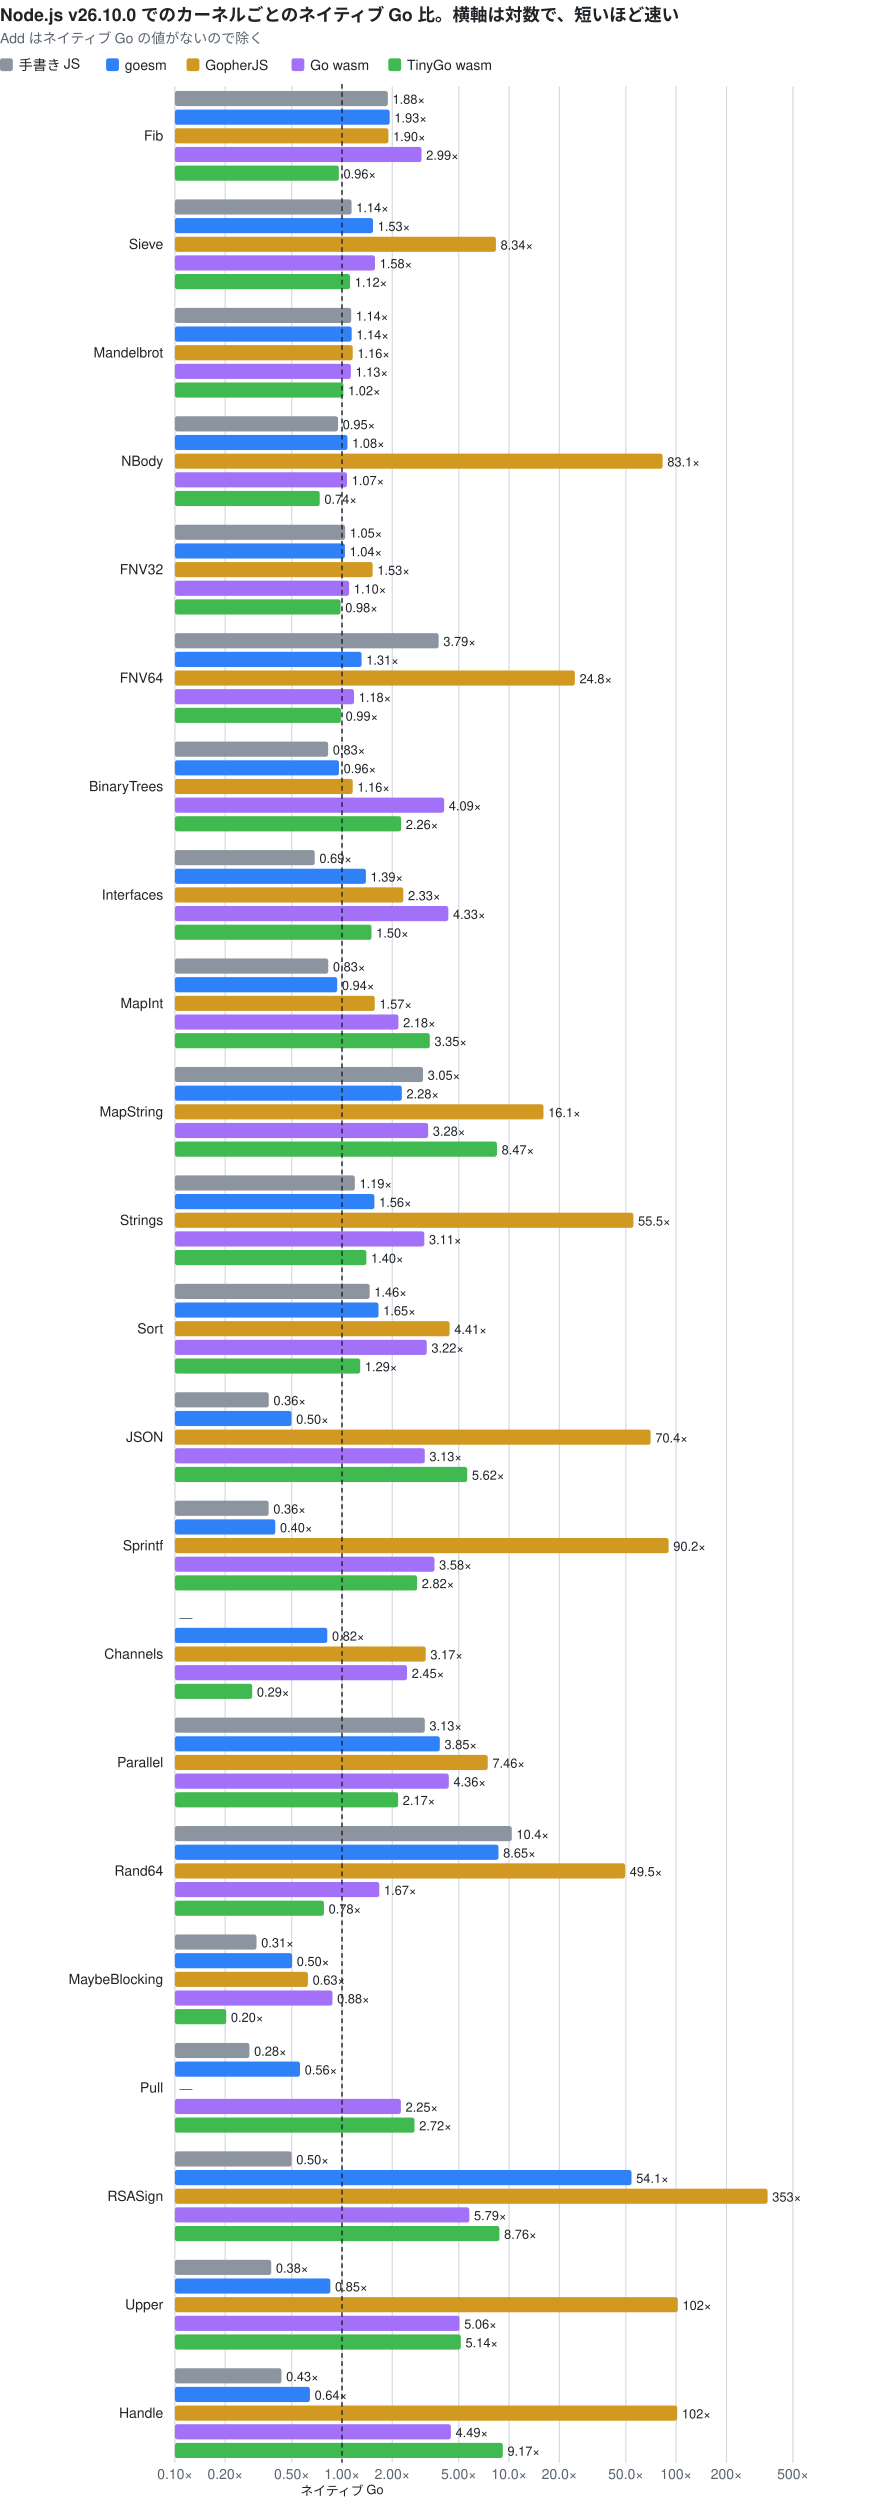
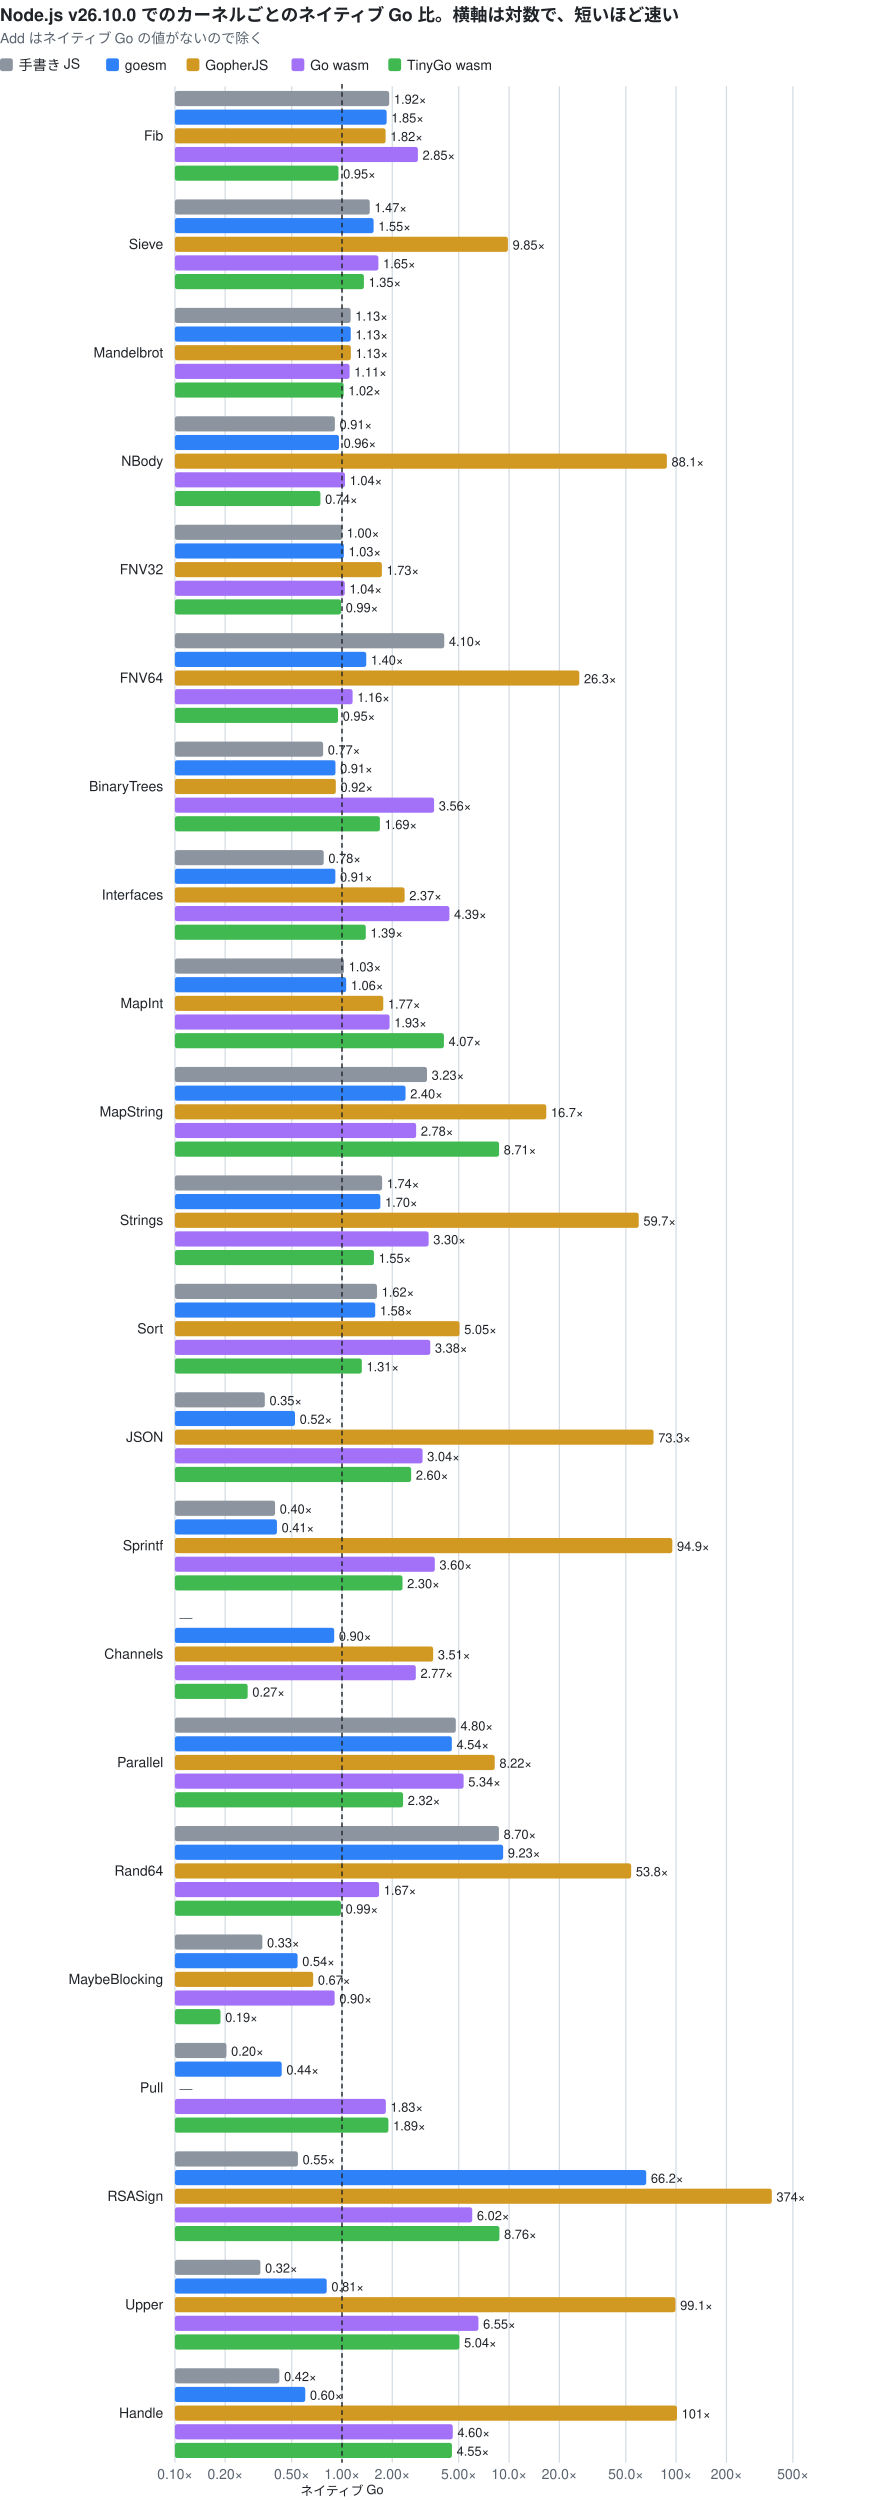
<svg xmlns="http://www.w3.org/2000/svg" width="760" height="2144" viewBox="0 0 760 2144" font-family="-apple-system, 'Segoe UI', Helvetica, Arial, 'Hiragino Sans', 'Noto Sans CJK JP', 'Yu Gothic', sans-serif" font-size="12">
  <style>.t{fill:#1f2328}.m{fill:#59636e}.g{stroke:#d1d9e0}.r{stroke:#1f2328}@media (prefers-color-scheme:dark){.t{fill:#f0f6fc}.m{fill:#9198a1}.g{stroke:#3d444d}.r{stroke:#f0f6fc}}</style>
  <text class="t" x="0" y="18" font-size="15" font-weight="600">Node.js v26.10.0 でのカーネルごとのネイティブ Go 比。横軸は対数で、短いほど速い</text>
  <text class="m" x="0" y="37">Add はネイティブ Go の値がないので除く</text>
  <rect x="0" y="50" width="11" height="11" rx="2" fill="#8c959f" />
  <text class="t" x="16" y="60">手書き JS</text>
  <rect x="91" y="50" width="11" height="11" rx="2" fill="#2f81f7" />
  <text class="t" x="107" y="60">goesm</text>
  <rect x="160" y="50" width="11" height="11" rx="2" fill="#d29922" />
  <text class="t" x="176" y="60">GopherJS</text>
  <rect x="250" y="50" width="11" height="11" rx="2" fill="#a371f7" />
  <text class="t" x="266" y="60">Go wasm</text>
  <rect x="333" y="50" width="11" height="11" rx="2" fill="#3fb950" />
  <text class="t" x="349" y="60">TinyGo wasm</text>
  <line class="g" x1="150.0" y1="74" x2="150.0" y2="2112" />
  <text class="m" x="150.0" y="2126" text-anchor="middle">0.10×</text>
  <line class="g" x1="193.1" y1="74" x2="193.1" y2="2112" />
  <text class="m" x="193.1" y="2126" text-anchor="middle">0.20×</text>
  <line class="g" x1="250.2" y1="74" x2="250.2" y2="2112" />
  <text class="m" x="250.2" y="2126" text-anchor="middle">0.50×</text>
  <line class="g" x1="293.3" y1="74" x2="293.3" y2="2112" />
  <text class="m" x="293.3" y="2126" text-anchor="middle">1.00×</text>
  <line class="g" x1="336.4" y1="74" x2="336.4" y2="2112" />
  <text class="m" x="336.4" y="2126" text-anchor="middle">2.00×</text>
  <line class="g" x1="393.4" y1="74" x2="393.4" y2="2112" />
  <text class="m" x="393.4" y="2126" text-anchor="middle">5.00×</text>
  <line class="g" x1="436.6" y1="74" x2="436.6" y2="2112" />
  <text class="m" x="436.6" y="2126" text-anchor="middle">10.0×</text>
  <line class="g" x1="479.7" y1="74" x2="479.7" y2="2112" />
  <text class="m" x="479.7" y="2126" text-anchor="middle">20.0×</text>
  <line class="g" x1="536.7" y1="74" x2="536.7" y2="2112" />
  <text class="m" x="536.7" y="2126" text-anchor="middle">50.0×</text>
  <line class="g" x1="579.8" y1="74" x2="579.8" y2="2112" />
  <text class="m" x="579.8" y="2126" text-anchor="middle">100×</text>
  <line class="g" x1="623.0" y1="74" x2="623.0" y2="2112" />
  <text class="m" x="623.0" y="2126" text-anchor="middle">200×</text>
  <line class="g" x1="680.0" y1="74" x2="680.0" y2="2112" />
  <text class="m" x="680.0" y="2126" text-anchor="middle">500×</text>
  <text class="t" x="140" y="120.5" text-anchor="end">Fib</text>
-   <rect x="150" y="78" width="182.6" height="13" rx="2" fill="#8c959f" />
-   <text class="t" x="336.6" y="89" font-size="11">1.88×</text>
-   <rect x="150" y="94" width="184.2" height="13" rx="2" fill="#2f81f7" />
-   <text class="t" x="338.2" y="105" font-size="11">1.93×</text>
-   <rect x="150" y="110" width="183.1" height="13" rx="2" fill="#d29922" />
-   <text class="t" x="337.1" y="121" font-size="11">1.90×</text>
-   <rect x="150" y="126" width="211.5" height="13" rx="2" fill="#a371f7" />
-   <text class="t" x="365.5" y="137" font-size="11">2.99×</text>
-   <rect x="150" y="142" width="140.6" height="13" rx="2" fill="#3fb950" />
-   <text class="t" x="294.6" y="153" font-size="11">0.96×</text>
+   <rect x="150" y="78" width="183.8" height="13" rx="2" fill="#8c959f" />
+   <text class="t" x="337.8" y="89" font-size="11">1.92×</text>
+   <rect x="150" y="94" width="181.6" height="13" rx="2" fill="#2f81f7" />
+   <text class="t" x="335.6" y="105" font-size="11">1.85×</text>
+   <rect x="150" y="110" width="180.7" height="13" rx="2" fill="#d29922" />
+   <text class="t" x="334.7" y="121" font-size="11">1.82×</text>
+   <rect x="150" y="126" width="208.4" height="13" rx="2" fill="#a371f7" />
+   <text class="t" x="362.4" y="137" font-size="11">2.85×</text>
+   <rect x="150" y="142" width="140.3" height="13" rx="2" fill="#3fb950" />
+   <text class="t" x="294.3" y="153" font-size="11">0.95×</text>
  <text class="t" x="140" y="213.5" text-anchor="end">Sieve</text>
-   <rect x="150" y="171" width="151.5" height="13" rx="2" fill="#8c959f" />
-   <text class="t" x="305.5" y="182" font-size="11">1.14×</text>
-   <rect x="150" y="187" width="169.9" height="13" rx="2" fill="#2f81f7" />
-   <text class="t" x="323.9" y="198" font-size="11">1.53×</text>
-   <rect x="150" y="203" width="275.3" height="13" rx="2" fill="#d29922" />
-   <text class="t" x="429.3" y="214" font-size="11">8.34×</text>
-   <rect x="150" y="219" width="171.6" height="13" rx="2" fill="#a371f7" />
-   <text class="t" x="325.6" y="230" font-size="11">1.58×</text>
-   <rect x="150" y="235" width="150.2" height="13" rx="2" fill="#3fb950" />
-   <text class="t" x="304.2" y="246" font-size="11">1.12×</text>
+   <rect x="150" y="171" width="167.1" height="13" rx="2" fill="#8c959f" />
+   <text class="t" x="321.1" y="182" font-size="11">1.47×</text>
+   <rect x="150" y="187" width="170.4" height="13" rx="2" fill="#2f81f7" />
+   <text class="t" x="324.4" y="198" font-size="11">1.55×</text>
+   <rect x="150" y="203" width="285.6" height="13" rx="2" fill="#d29922" />
+   <text class="t" x="439.6" y="214" font-size="11">9.85×</text>
+   <rect x="150" y="219" width="174.5" height="13" rx="2" fill="#a371f7" />
+   <text class="t" x="328.5" y="230" font-size="11">1.65×</text>
+   <rect x="150" y="235" width="162.1" height="13" rx="2" fill="#3fb950" />
+   <text class="t" x="316.1" y="246" font-size="11">1.35×</text>
  <text class="t" x="140" y="306.5" text-anchor="end">Mandelbrot</text>
-   <rect x="150" y="264" width="151.2" height="13" rx="2" fill="#8c959f" />
-   <text class="t" x="305.2" y="275" font-size="11">1.14×</text>
-   <rect x="150" y="280" width="151.6" height="13" rx="2" fill="#2f81f7" />
-   <text class="t" x="305.6" y="291" font-size="11">1.14×</text>
-   <rect x="150" y="296" width="152.5" height="13" rx="2" fill="#d29922" />
-   <text class="t" x="306.5" y="307" font-size="11">1.16×</text>
-   <rect x="150" y="312" width="150.9" height="13" rx="2" fill="#a371f7" />
-   <text class="t" x="304.9" y="323" font-size="11">1.13×</text>
-   <rect x="150" y="328" width="144.5" height="13" rx="2" fill="#3fb950" />
-   <text class="t" x="298.5" y="339" font-size="11">1.02×</text>
+   <rect x="150" y="264" width="150.7" height="13" rx="2" fill="#8c959f" />
+   <text class="t" x="304.7" y="275" font-size="11">1.13×</text>
+   <rect x="150" y="280" width="150.8" height="13" rx="2" fill="#2f81f7" />
+   <text class="t" x="304.8" y="291" font-size="11">1.13×</text>
+   <rect x="150" y="296" width="150.9" height="13" rx="2" fill="#d29922" />
+   <text class="t" x="304.9" y="307" font-size="11">1.13×</text>
+   <rect x="150" y="312" width="149.8" height="13" rx="2" fill="#a371f7" />
+   <text class="t" x="303.8" y="323" font-size="11">1.11×</text>
+   <rect x="150" y="328" width="144.7" height="13" rx="2" fill="#3fb950" />
+   <text class="t" x="298.7" y="339" font-size="11">1.02×</text>
  <text class="t" x="140" y="399.5" text-anchor="end">NBody</text>
-   <rect x="150" y="357" width="139.9" height="13" rx="2" fill="#8c959f" />
-   <text class="t" x="293.9" y="368" font-size="11">0.95×</text>
-   <rect x="150" y="373" width="148.0" height="13" rx="2" fill="#2f81f7" />
-   <text class="t" x="302.0" y="384" font-size="11">1.08×</text>
-   <rect x="150" y="389" width="418.3" height="13" rx="2" fill="#d29922" />
-   <text class="t" x="572.3" y="400" font-size="11">83.1×</text>
-   <rect x="150" y="405" width="147.6" height="13" rx="2" fill="#a371f7" />
-   <text class="t" x="301.6" y="416" font-size="11">1.07×</text>
-   <rect x="150" y="421" width="124.2" height="13" rx="2" fill="#3fb950" />
-   <text class="t" x="278.2" y="432" font-size="11">0.74×</text>
+   <rect x="150" y="357" width="137.2" height="13" rx="2" fill="#8c959f" />
+   <text class="t" x="291.2" y="368" font-size="11">0.91×</text>
+   <rect x="150" y="373" width="140.7" height="13" rx="2" fill="#2f81f7" />
+   <text class="t" x="294.7" y="384" font-size="11">0.96×</text>
+   <rect x="150" y="389" width="421.9" height="13" rx="2" fill="#d29922" />
+   <text class="t" x="575.9" y="400" font-size="11">88.1×</text>
+   <rect x="150" y="405" width="145.9" height="13" rx="2" fill="#a371f7" />
+   <text class="t" x="299.9" y="416" font-size="11">1.04×</text>
+   <rect x="150" y="421" width="124.8" height="13" rx="2" fill="#3fb950" />
+   <text class="t" x="278.8" y="432" font-size="11">0.74×</text>
  <text class="t" x="140" y="492.5" text-anchor="end">FNV32</text>
-   <rect x="150" y="450" width="146.0" height="13" rx="2" fill="#8c959f" />
-   <text class="t" x="300.0" y="461" font-size="11">1.05×</text>
-   <rect x="150" y="466" width="145.8" height="13" rx="2" fill="#2f81f7" />
-   <text class="t" x="299.8" y="477" font-size="11">1.04×</text>
-   <rect x="150" y="482" width="169.6" height="13" rx="2" fill="#d29922" />
-   <text class="t" x="323.6" y="493" font-size="11">1.53×</text>
-   <rect x="150" y="498" width="149.4" height="13" rx="2" fill="#a371f7" />
-   <text class="t" x="303.4" y="509" font-size="11">1.10×</text>
-   <rect x="150" y="514" width="142.1" height="13" rx="2" fill="#3fb950" />
-   <text class="t" x="296.1" y="525" font-size="11">0.98×</text>
+   <rect x="150" y="450" width="143.4" height="13" rx="2" fill="#8c959f" />
+   <text class="t" x="297.4" y="461" font-size="11">1.00×</text>
+   <rect x="150" y="466" width="144.9" height="13" rx="2" fill="#2f81f7" />
+   <text class="t" x="298.9" y="477" font-size="11">1.03×</text>
+   <rect x="150" y="482" width="177.5" height="13" rx="2" fill="#d29922" />
+   <text class="t" x="331.5" y="493" font-size="11">1.73×</text>
+   <rect x="150" y="498" width="145.7" height="13" rx="2" fill="#a371f7" />
+   <text class="t" x="299.7" y="509" font-size="11">1.04×</text>
+   <rect x="150" y="514" width="142.5" height="13" rx="2" fill="#3fb950" />
+   <text class="t" x="296.5" y="525" font-size="11">0.99×</text>
  <text class="t" x="140" y="585.5" text-anchor="end">FNV64</text>
-   <rect x="150" y="543" width="226.2" height="13" rx="2" fill="#8c959f" />
-   <text class="t" x="380.2" y="554" font-size="11">3.79×</text>
-   <rect x="150" y="559" width="160.1" height="13" rx="2" fill="#2f81f7" />
-   <text class="t" x="314.1" y="570" font-size="11">1.31×</text>
-   <rect x="150" y="575" width="343.0" height="13" rx="2" fill="#d29922" />
-   <text class="t" x="497.0" y="586" font-size="11">24.8×</text>
-   <rect x="150" y="591" width="153.6" height="13" rx="2" fill="#a371f7" />
-   <text class="t" x="307.6" y="602" font-size="11">1.18×</text>
-   <rect x="150" y="607" width="142.4" height="13" rx="2" fill="#3fb950" />
-   <text class="t" x="296.4" y="618" font-size="11">0.99×</text>
+   <rect x="150" y="543" width="231.0" height="13" rx="2" fill="#8c959f" />
+   <text class="t" x="385.0" y="554" font-size="11">4.10×</text>
+   <rect x="150" y="559" width="164.1" height="13" rx="2" fill="#2f81f7" />
+   <text class="t" x="318.1" y="570" font-size="11">1.40×</text>
+   <rect x="150" y="575" width="346.8" height="13" rx="2" fill="#d29922" />
+   <text class="t" x="500.8" y="586" font-size="11">26.3×</text>
+   <rect x="150" y="591" width="152.4" height="13" rx="2" fill="#a371f7" />
+   <text class="t" x="306.4" y="602" font-size="11">1.16×</text>
+   <rect x="150" y="607" width="139.9" height="13" rx="2" fill="#3fb950" />
+   <text class="t" x="293.9" y="618" font-size="11">0.95×</text>
  <text class="t" x="140" y="678.5" text-anchor="end">BinaryTrees</text>
-   <rect x="150" y="636" width="131.4" height="13" rx="2" fill="#8c959f" />
-   <text class="t" x="285.4" y="647" font-size="11">0.83×</text>
-   <rect x="150" y="652" width="140.7" height="13" rx="2" fill="#2f81f7" />
-   <text class="t" x="294.7" y="663" font-size="11">0.96×</text>
-   <rect x="150" y="668" width="152.5" height="13" rx="2" fill="#d29922" />
-   <text class="t" x="306.5" y="679" font-size="11">1.16×</text>
-   <rect x="150" y="684" width="230.9" height="13" rx="2" fill="#a371f7" />
-   <text class="t" x="384.9" y="695" font-size="11">4.09×</text>
-   <rect x="150" y="700" width="194.0" height="13" rx="2" fill="#3fb950" />
-   <text class="t" x="348.0" y="711" font-size="11">2.26×</text>
+   <rect x="150" y="636" width="127.1" height="13" rx="2" fill="#8c959f" />
+   <text class="t" x="281.1" y="647" font-size="11">0.77×</text>
+   <rect x="150" y="652" width="137.7" height="13" rx="2" fill="#2f81f7" />
+   <text class="t" x="291.7" y="663" font-size="11">0.91×</text>
+   <rect x="150" y="668" width="138.0" height="13" rx="2" fill="#d29922" />
+   <text class="t" x="292.0" y="679" font-size="11">0.92×</text>
+   <rect x="150" y="684" width="222.3" height="13" rx="2" fill="#a371f7" />
+   <text class="t" x="376.3" y="695" font-size="11">3.56×</text>
+   <rect x="150" y="700" width="175.8" height="13" rx="2" fill="#3fb950" />
+   <text class="t" x="329.8" y="711" font-size="11">1.69×</text>
  <text class="t" x="140" y="771.5" text-anchor="end">Interfaces</text>
-   <rect x="150" y="729" width="119.9" height="13" rx="2" fill="#8c959f" />
-   <text class="t" x="273.9" y="740" font-size="11">0.69×</text>
-   <rect x="150" y="745" width="163.8" height="13" rx="2" fill="#2f81f7" />
-   <text class="t" x="317.8" y="756" font-size="11">1.39×</text>
-   <rect x="150" y="761" width="195.9" height="13" rx="2" fill="#d29922" />
-   <text class="t" x="349.9" y="772" font-size="11">2.33×</text>
-   <rect x="150" y="777" width="234.5" height="13" rx="2" fill="#a371f7" />
-   <text class="t" x="388.5" y="788" font-size="11">4.33×</text>
-   <rect x="150" y="793" width="168.6" height="13" rx="2" fill="#3fb950" />
-   <text class="t" x="322.6" y="804" font-size="11">1.50×</text>
+   <rect x="150" y="729" width="127.6" height="13" rx="2" fill="#8c959f" />
+   <text class="t" x="281.6" y="740" font-size="11">0.78×</text>
+   <rect x="150" y="745" width="137.6" height="13" rx="2" fill="#2f81f7" />
+   <text class="t" x="291.6" y="756" font-size="11">0.91×</text>
+   <rect x="150" y="761" width="197.0" height="13" rx="2" fill="#d29922" />
+   <text class="t" x="351.0" y="772" font-size="11">2.37×</text>
+   <rect x="150" y="777" width="235.4" height="13" rx="2" fill="#a371f7" />
+   <text class="t" x="389.4" y="788" font-size="11">4.39×</text>
+   <rect x="150" y="793" width="163.7" height="13" rx="2" fill="#3fb950" />
+   <text class="t" x="317.7" y="804" font-size="11">1.39×</text>
  <text class="t" x="140" y="864.5" text-anchor="end">MapInt</text>
-   <rect x="150" y="822" width="131.5" height="13" rx="2" fill="#8c959f" />
-   <text class="t" x="285.5" y="833" font-size="11">0.83×</text>
-   <rect x="150" y="838" width="139.2" height="13" rx="2" fill="#2f81f7" />
-   <text class="t" x="293.2" y="849" font-size="11">0.94×</text>
-   <rect x="150" y="854" width="171.4" height="13" rx="2" fill="#d29922" />
-   <text class="t" x="325.4" y="865" font-size="11">1.57×</text>
-   <rect x="150" y="870" width="191.7" height="13" rx="2" fill="#a371f7" />
-   <text class="t" x="345.7" y="881" font-size="11">2.18×</text>
-   <rect x="150" y="886" width="218.6" height="13" rx="2" fill="#3fb950" />
-   <text class="t" x="372.6" y="897" font-size="11">3.35×</text>
+   <rect x="150" y="822" width="145.0" height="13" rx="2" fill="#8c959f" />
+   <text class="t" x="299.0" y="833" font-size="11">1.03×</text>
+   <rect x="150" y="838" width="146.9" height="13" rx="2" fill="#2f81f7" />
+   <text class="t" x="300.9" y="849" font-size="11">1.06×</text>
+   <rect x="150" y="854" width="178.7" height="13" rx="2" fill="#d29922" />
+   <text class="t" x="332.7" y="865" font-size="11">1.77×</text>
+   <rect x="150" y="870" width="184.1" height="13" rx="2" fill="#a371f7" />
+   <text class="t" x="338.1" y="881" font-size="11">1.93×</text>
+   <rect x="150" y="886" width="230.7" height="13" rx="2" fill="#3fb950" />
+   <text class="t" x="384.7" y="897" font-size="11">4.07×</text>
  <text class="t" x="140" y="957.5" text-anchor="end">MapString</text>
-   <rect x="150" y="915" width="212.8" height="13" rx="2" fill="#8c959f" />
-   <text class="t" x="366.8" y="926" font-size="11">3.05×</text>
-   <rect x="150" y="931" width="194.6" height="13" rx="2" fill="#2f81f7" />
-   <text class="t" x="348.6" y="942" font-size="11">2.28×</text>
-   <rect x="150" y="947" width="316.1" height="13" rx="2" fill="#d29922" />
-   <text class="t" x="470.1" y="958" font-size="11">16.1×</text>
-   <rect x="150" y="963" width="217.2" height="13" rx="2" fill="#a371f7" />
-   <text class="t" x="371.2" y="974" font-size="11">3.28×</text>
-   <rect x="150" y="979" width="276.2" height="13" rx="2" fill="#3fb950" />
-   <text class="t" x="430.2" y="990" font-size="11">8.47×</text>
+   <rect x="150" y="915" width="216.2" height="13" rx="2" fill="#8c959f" />
+   <text class="t" x="370.2" y="926" font-size="11">3.23×</text>
+   <rect x="150" y="931" width="197.8" height="13" rx="2" fill="#2f81f7" />
+   <text class="t" x="351.8" y="942" font-size="11">2.40×</text>
+   <rect x="150" y="947" width="318.5" height="13" rx="2" fill="#d29922" />
+   <text class="t" x="472.5" y="958" font-size="11">16.7×</text>
+   <rect x="150" y="963" width="206.9" height="13" rx="2" fill="#a371f7" />
+   <text class="t" x="360.9" y="974" font-size="11">2.78×</text>
+   <rect x="150" y="979" width="278.0" height="13" rx="2" fill="#3fb950" />
+   <text class="t" x="432.0" y="990" font-size="11">8.71×</text>
  <text class="t" x="140" y="1050.5" text-anchor="end">Strings</text>
-   <rect x="150" y="1008" width="154.3" height="13" rx="2" fill="#8c959f" />
-   <text class="t" x="308.3" y="1019" font-size="11">1.19×</text>
-   <rect x="150" y="1024" width="171.1" height="13" rx="2" fill="#2f81f7" />
-   <text class="t" x="325.1" y="1035" font-size="11">1.56×</text>
-   <rect x="150" y="1040" width="393.2" height="13" rx="2" fill="#d29922" />
-   <text class="t" x="547.2" y="1051" font-size="11">55.5×</text>
-   <rect x="150" y="1056" width="213.9" height="13" rx="2" fill="#a371f7" />
-   <text class="t" x="367.9" y="1067" font-size="11">3.11×</text>
-   <rect x="150" y="1072" width="164.2" height="13" rx="2" fill="#3fb950" />
-   <text class="t" x="318.2" y="1083" font-size="11">1.40×</text>
+   <rect x="150" y="1008" width="177.7" height="13" rx="2" fill="#8c959f" />
+   <text class="t" x="331.7" y="1019" font-size="11">1.74×</text>
+   <rect x="150" y="1024" width="176.2" height="13" rx="2" fill="#2f81f7" />
+   <text class="t" x="330.2" y="1035" font-size="11">1.70×</text>
+   <rect x="150" y="1040" width="397.8" height="13" rx="2" fill="#d29922" />
+   <text class="t" x="551.8" y="1051" font-size="11">59.7×</text>
+   <rect x="150" y="1056" width="217.6" height="13" rx="2" fill="#a371f7" />
+   <text class="t" x="371.6" y="1067" font-size="11">3.30×</text>
+   <rect x="150" y="1072" width="170.7" height="13" rx="2" fill="#3fb950" />
+   <text class="t" x="324.7" y="1083" font-size="11">1.55×</text>
  <text class="t" x="140" y="1143.5" text-anchor="end">Sort</text>
-   <rect x="150" y="1101" width="167.0" height="13" rx="2" fill="#8c959f" />
-   <text class="t" x="321.0" y="1112" font-size="11">1.46×</text>
-   <rect x="150" y="1117" width="174.6" height="13" rx="2" fill="#2f81f7" />
-   <text class="t" x="328.6" y="1128" font-size="11">1.65×</text>
-   <rect x="150" y="1133" width="235.6" height="13" rx="2" fill="#d29922" />
-   <text class="t" x="389.6" y="1144" font-size="11">4.41×</text>
-   <rect x="150" y="1149" width="216.0" height="13" rx="2" fill="#a371f7" />
-   <text class="t" x="370.0" y="1160" font-size="11">3.22×</text>
-   <rect x="150" y="1165" width="158.9" height="13" rx="2" fill="#3fb950" />
-   <text class="t" x="312.9" y="1176" font-size="11">1.29×</text>
+   <rect x="150" y="1101" width="173.3" height="13" rx="2" fill="#8c959f" />
+   <text class="t" x="327.3" y="1112" font-size="11">1.62×</text>
+   <rect x="150" y="1117" width="171.8" height="13" rx="2" fill="#2f81f7" />
+   <text class="t" x="325.8" y="1128" font-size="11">1.58×</text>
+   <rect x="150" y="1133" width="244.1" height="13" rx="2" fill="#d29922" />
+   <text class="t" x="398.1" y="1144" font-size="11">5.05×</text>
+   <rect x="150" y="1149" width="219.0" height="13" rx="2" fill="#a371f7" />
+   <text class="t" x="373.0" y="1160" font-size="11">3.38×</text>
+   <rect x="150" y="1165" width="160.3" height="13" rx="2" fill="#3fb950" />
+   <text class="t" x="314.3" y="1176" font-size="11">1.31×</text>
  <text class="t" x="140" y="1236.5" text-anchor="end">JSON</text>
-   <rect x="150" y="1194" width="80.5" height="13" rx="2" fill="#8c959f" />
-   <text class="t" x="234.5" y="1205" font-size="11">0.36×</text>
-   <rect x="150" y="1210" width="100.0" height="13" rx="2" fill="#2f81f7" />
-   <text class="t" x="254.0" y="1221" font-size="11">0.50×</text>
-   <rect x="150" y="1226" width="408.0" height="13" rx="2" fill="#d29922" />
-   <text class="t" x="562.0" y="1237" font-size="11">70.4×</text>
-   <rect x="150" y="1242" width="214.3" height="13" rx="2" fill="#a371f7" />
-   <text class="t" x="368.3" y="1253" font-size="11">3.13×</text>
-   <rect x="150" y="1258" width="250.7" height="13" rx="2" fill="#3fb950" />
-   <text class="t" x="404.7" y="1269" font-size="11">5.62×</text>
+   <rect x="150" y="1194" width="77.1" height="13" rx="2" fill="#8c959f" />
+   <text class="t" x="231.1" y="1205" font-size="11">0.35×</text>
+   <rect x="150" y="1210" width="103.0" height="13" rx="2" fill="#2f81f7" />
+   <text class="t" x="257.0" y="1221" font-size="11">0.52×</text>
+   <rect x="150" y="1226" width="410.5" height="13" rx="2" fill="#d29922" />
+   <text class="t" x="564.5" y="1237" font-size="11">73.3×</text>
+   <rect x="150" y="1242" width="212.4" height="13" rx="2" fill="#a371f7" />
+   <text class="t" x="366.4" y="1253" font-size="11">3.04×</text>
+   <rect x="150" y="1258" width="202.6" height="13" rx="2" fill="#3fb950" />
+   <text class="t" x="356.6" y="1269" font-size="11">2.60×</text>
  <text class="t" x="140" y="1329.5" text-anchor="end">Sprintf</text>
-   <rect x="150" y="1287" width="80.4" height="13" rx="2" fill="#8c959f" />
-   <text class="t" x="234.4" y="1298" font-size="11">0.36×</text>
-   <rect x="150" y="1303" width="86.1" height="13" rx="2" fill="#2f81f7" />
-   <text class="t" x="240.1" y="1314" font-size="11">0.40×</text>
-   <rect x="150" y="1319" width="423.4" height="13" rx="2" fill="#d29922" />
-   <text class="t" x="577.4" y="1330" font-size="11">90.2×</text>
-   <rect x="150" y="1335" width="222.6" height="13" rx="2" fill="#a371f7" />
-   <text class="t" x="376.6" y="1346" font-size="11">3.58×</text>
-   <rect x="150" y="1351" width="207.7" height="13" rx="2" fill="#3fb950" />
-   <text class="t" x="361.7" y="1362" font-size="11">2.82×</text>
+   <rect x="150" y="1287" width="85.9" height="13" rx="2" fill="#8c959f" />
+   <text class="t" x="239.9" y="1298" font-size="11">0.40×</text>
+   <rect x="150" y="1303" width="87.5" height="13" rx="2" fill="#2f81f7" />
+   <text class="t" x="241.5" y="1314" font-size="11">0.41×</text>
+   <rect x="150" y="1319" width="426.6" height="13" rx="2" fill="#d29922" />
+   <text class="t" x="580.6" y="1330" font-size="11">94.9×</text>
+   <rect x="150" y="1335" width="222.9" height="13" rx="2" fill="#a371f7" />
+   <text class="t" x="376.9" y="1346" font-size="11">3.60×</text>
+   <rect x="150" y="1351" width="195.2" height="13" rx="2" fill="#3fb950" />
+   <text class="t" x="349.2" y="1362" font-size="11">2.30×</text>
  <text class="t" x="140" y="1422.5" text-anchor="end">Channels</text>
  <text class="m" x="154" y="1391" font-size="11">—</text>
-   <rect x="150" y="1396" width="130.7" height="13" rx="2" fill="#2f81f7" />
-   <text class="t" x="284.7" y="1407" font-size="11">0.82×</text>
-   <rect x="150" y="1412" width="215.1" height="13" rx="2" fill="#d29922" />
-   <text class="t" x="369.1" y="1423" font-size="11">3.17×</text>
-   <rect x="150" y="1428" width="199.1" height="13" rx="2" fill="#a371f7" />
-   <text class="t" x="353.1" y="1439" font-size="11">2.45×</text>
-   <rect x="150" y="1444" width="66.3" height="13" rx="2" fill="#3fb950" />
-   <text class="t" x="220.3" y="1455" font-size="11">0.29×</text>
+   <rect x="150" y="1396" width="136.6" height="13" rx="2" fill="#2f81f7" />
+   <text class="t" x="290.6" y="1407" font-size="11">0.90×</text>
+   <rect x="150" y="1412" width="221.5" height="13" rx="2" fill="#d29922" />
+   <text class="t" x="375.5" y="1423" font-size="11">3.51×</text>
+   <rect x="150" y="1428" width="206.6" height="13" rx="2" fill="#a371f7" />
+   <text class="t" x="360.6" y="1439" font-size="11">2.77×</text>
+   <rect x="150" y="1444" width="62.4" height="13" rx="2" fill="#3fb950" />
+   <text class="t" x="216.4" y="1455" font-size="11">0.27×</text>
  <text class="t" x="140" y="1515.5" text-anchor="end">Parallel</text>
-   <rect x="150" y="1473" width="214.3" height="13" rx="2" fill="#8c959f" />
-   <text class="t" x="368.3" y="1484" font-size="11">3.13×</text>
-   <rect x="150" y="1489" width="227.2" height="13" rx="2" fill="#2f81f7" />
-   <text class="t" x="381.2" y="1500" font-size="11">3.85×</text>
-   <rect x="150" y="1505" width="268.3" height="13" rx="2" fill="#d29922" />
-   <text class="t" x="422.3" y="1516" font-size="11">7.46×</text>
-   <rect x="150" y="1521" width="234.9" height="13" rx="2" fill="#a371f7" />
-   <text class="t" x="388.9" y="1532" font-size="11">4.36×</text>
-   <rect x="150" y="1537" width="191.4" height="13" rx="2" fill="#3fb950" />
-   <text class="t" x="345.4" y="1548" font-size="11">2.17×</text>
+   <rect x="150" y="1473" width="240.9" height="13" rx="2" fill="#8c959f" />
+   <text class="t" x="394.9" y="1484" font-size="11">4.80×</text>
+   <rect x="150" y="1489" width="237.5" height="13" rx="2" fill="#2f81f7" />
+   <text class="t" x="391.5" y="1500" font-size="11">4.54×</text>
+   <rect x="150" y="1505" width="274.3" height="13" rx="2" fill="#d29922" />
+   <text class="t" x="428.3" y="1516" font-size="11">8.22×</text>
+   <rect x="150" y="1521" width="247.6" height="13" rx="2" fill="#a371f7" />
+   <text class="t" x="401.6" y="1532" font-size="11">5.34×</text>
+   <rect x="150" y="1537" width="195.7" height="13" rx="2" fill="#3fb950" />
+   <text class="t" x="349.7" y="1548" font-size="11">2.32×</text>
  <text class="t" x="140" y="1608.5" text-anchor="end">Rand64</text>
-   <rect x="150" y="1566" width="288.9" height="13" rx="2" fill="#8c959f" />
-   <text class="t" x="442.9" y="1577" font-size="11">10.4×</text>
-   <rect x="150" y="1582" width="277.5" height="13" rx="2" fill="#2f81f7" />
-   <text class="t" x="431.5" y="1593" font-size="11">8.65×</text>
-   <rect x="150" y="1598" width="386.1" height="13" rx="2" fill="#d29922" />
-   <text class="t" x="540.1" y="1609" font-size="11">49.5×</text>
-   <rect x="150" y="1614" width="175.3" height="13" rx="2" fill="#a371f7" />
-   <text class="t" x="329.3" y="1625" font-size="11">1.67×</text>
-   <rect x="150" y="1630" width="127.8" height="13" rx="2" fill="#3fb950" />
-   <text class="t" x="281.8" y="1641" font-size="11">0.78×</text>
+   <rect x="150" y="1566" width="277.9" height="13" rx="2" fill="#8c959f" />
+   <text class="t" x="431.9" y="1577" font-size="11">8.70×</text>
+   <rect x="150" y="1582" width="281.5" height="13" rx="2" fill="#2f81f7" />
+   <text class="t" x="435.5" y="1593" font-size="11">9.23×</text>
+   <rect x="150" y="1598" width="391.3" height="13" rx="2" fill="#d29922" />
+   <text class="t" x="545.3" y="1609" font-size="11">53.8×</text>
+   <rect x="150" y="1614" width="175.1" height="13" rx="2" fill="#a371f7" />
+   <text class="t" x="329.1" y="1625" font-size="11">1.67×</text>
+   <rect x="150" y="1630" width="142.4" height="13" rx="2" fill="#3fb950" />
+   <text class="t" x="296.4" y="1641" font-size="11">0.99×</text>
  <text class="t" x="140" y="1701.5" text-anchor="end">MaybeBlocking</text>
-   <rect x="150" y="1659" width="70.0" height="13" rx="2" fill="#8c959f" />
-   <text class="t" x="224.0" y="1670" font-size="11">0.31×</text>
-   <rect x="150" y="1675" width="100.5" height="13" rx="2" fill="#2f81f7" />
-   <text class="t" x="254.5" y="1686" font-size="11">0.50×</text>
-   <rect x="150" y="1691" width="114.1" height="13" rx="2" fill="#d29922" />
-   <text class="t" x="268.1" y="1702" font-size="11">0.63×</text>
-   <rect x="150" y="1707" width="135.1" height="13" rx="2" fill="#a371f7" />
-   <text class="t" x="289.1" y="1718" font-size="11">0.88×</text>
-   <rect x="150" y="1723" width="44.0" height="13" rx="2" fill="#3fb950" />
-   <text class="t" x="198.0" y="1734" font-size="11">0.20×</text>
+   <rect x="150" y="1659" width="75.0" height="13" rx="2" fill="#8c959f" />
+   <text class="t" x="229.0" y="1670" font-size="11">0.33×</text>
+   <rect x="150" y="1675" width="105.2" height="13" rx="2" fill="#2f81f7" />
+   <text class="t" x="259.2" y="1686" font-size="11">0.54×</text>
+   <rect x="150" y="1691" width="118.6" height="13" rx="2" fill="#d29922" />
+   <text class="t" x="272.6" y="1702" font-size="11">0.67×</text>
+   <rect x="150" y="1707" width="137.0" height="13" rx="2" fill="#a371f7" />
+   <text class="t" x="291.0" y="1718" font-size="11">0.90×</text>
+   <rect x="150" y="1723" width="39.1" height="13" rx="2" fill="#3fb950" />
+   <text class="t" x="193.1" y="1734" font-size="11">0.19×</text>
  <text class="t" x="140" y="1794.5" text-anchor="end">Pull</text>
-   <rect x="150" y="1752" width="63.9" height="13" rx="2" fill="#8c959f" />
-   <text class="t" x="217.9" y="1763" font-size="11">0.28×</text>
-   <rect x="150" y="1768" width="107.3" height="13" rx="2" fill="#2f81f7" />
-   <text class="t" x="261.3" y="1779" font-size="11">0.56×</text>
+   <rect x="150" y="1752" width="44.2" height="13" rx="2" fill="#8c959f" />
+   <text class="t" x="198.2" y="1763" font-size="11">0.20×</text>
+   <rect x="150" y="1768" width="91.6" height="13" rx="2" fill="#2f81f7" />
+   <text class="t" x="245.6" y="1779" font-size="11">0.44×</text>
  <text class="m" x="154" y="1795" font-size="11">—</text>
-   <rect x="150" y="1800" width="193.8" height="13" rx="2" fill="#a371f7" />
-   <text class="t" x="347.8" y="1811" font-size="11">2.25×</text>
-   <rect x="150" y="1816" width="205.5" height="13" rx="2" fill="#3fb950" />
-   <text class="t" x="359.5" y="1827" font-size="11">2.72×</text>
+   <rect x="150" y="1800" width="180.9" height="13" rx="2" fill="#a371f7" />
+   <text class="t" x="334.9" y="1811" font-size="11">1.83×</text>
+   <rect x="150" y="1816" width="183.1" height="13" rx="2" fill="#3fb950" />
+   <text class="t" x="337.1" y="1827" font-size="11">1.89×</text>
  <text class="t" x="140" y="1887.5" text-anchor="end">RSASign</text>
-   <rect x="150" y="1845" width="100.1" height="13" rx="2" fill="#8c959f" />
-   <text class="t" x="254.1" y="1856" font-size="11">0.50×</text>
-   <rect x="150" y="1861" width="391.6" height="13" rx="2" fill="#2f81f7" />
-   <text class="t" x="545.6" y="1872" font-size="11">54.1×</text>
-   <rect x="150" y="1877" width="508.3" height="13" rx="2" fill="#d29922" />
-   <text class="t" x="662.3" y="1888" font-size="11">353×</text>
-   <rect x="150" y="1893" width="252.5" height="13" rx="2" fill="#a371f7" />
-   <text class="t" x="406.5" y="1904" font-size="11">5.79×</text>
+   <rect x="150" y="1845" width="105.5" height="13" rx="2" fill="#8c959f" />
+   <text class="t" x="259.5" y="1856" font-size="11">0.55×</text>
+   <rect x="150" y="1861" width="404.2" height="13" rx="2" fill="#2f81f7" />
+   <text class="t" x="558.2" y="1872" font-size="11">66.2×</text>
+   <rect x="150" y="1877" width="511.9" height="13" rx="2" fill="#d29922" />
+   <text class="t" x="665.9" y="1888" font-size="11">374×</text>
+   <rect x="150" y="1893" width="255.0" height="13" rx="2" fill="#a371f7" />
+   <text class="t" x="409.0" y="1904" font-size="11">6.02×</text>
  <rect x="150" y="1909" width="278.3" height="13" rx="2" fill="#3fb950" />
  <text class="t" x="432.3" y="1920" font-size="11">8.76×</text>
  <text class="t" x="140" y="1980.5" text-anchor="end">Upper</text>
-   <rect x="150" y="1938" width="82.6" height="13" rx="2" fill="#8c959f" />
-   <text class="t" x="236.6" y="1949" font-size="11">0.38×</text>
-   <rect x="150" y="1954" width="133.3" height="13" rx="2" fill="#2f81f7" />
-   <text class="t" x="287.3" y="1965" font-size="11">0.85×</text>
-   <rect x="150" y="1970" width="431.3" height="13" rx="2" fill="#d29922" />
-   <text class="t" x="585.3" y="1981" font-size="11">102×</text>
-   <rect x="150" y="1986" width="244.1" height="13" rx="2" fill="#a371f7" />
-   <text class="t" x="398.1" y="1997" font-size="11">5.06×</text>
-   <rect x="150" y="2002" width="245.2" height="13" rx="2" fill="#3fb950" />
-   <text class="t" x="399.2" y="2013" font-size="11">5.14×</text>
+   <rect x="150" y="1938" width="73.3" height="13" rx="2" fill="#8c959f" />
+   <text class="t" x="227.3" y="1949" font-size="11">0.32×</text>
+   <rect x="150" y="1954" width="130.2" height="13" rx="2" fill="#2f81f7" />
+   <text class="t" x="284.2" y="1965" font-size="11">0.81×</text>
+   <rect x="150" y="1970" width="429.3" height="13" rx="2" fill="#d29922" />
+   <text class="t" x="583.3" y="1981" font-size="11">99.1×</text>
+   <rect x="150" y="1986" width="260.3" height="13" rx="2" fill="#a371f7" />
+   <text class="t" x="414.3" y="1997" font-size="11">6.55×</text>
+   <rect x="150" y="2002" width="244.0" height="13" rx="2" fill="#3fb950" />
+   <text class="t" x="398.0" y="2013" font-size="11">5.04×</text>
  <text class="t" x="140" y="2073.5" text-anchor="end">Handle</text>
-   <rect x="150" y="2031" width="91.4" height="13" rx="2" fill="#8c959f" />
-   <text class="t" x="245.4" y="2042" font-size="11">0.43×</text>
-   <rect x="150" y="2047" width="115.8" height="13" rx="2" fill="#2f81f7" />
-   <text class="t" x="269.8" y="2058" font-size="11">0.64×</text>
-   <rect x="150" y="2063" width="430.8" height="13" rx="2" fill="#d29922" />
-   <text class="t" x="584.8" y="2074" font-size="11">102×</text>
-   <rect x="150" y="2079" width="236.7" height="13" rx="2" fill="#a371f7" />
-   <text class="t" x="390.7" y="2090" font-size="11">4.49×</text>
-   <rect x="150" y="2095" width="281.2" height="13" rx="2" fill="#3fb950" />
-   <text class="t" x="435.2" y="2106" font-size="11">9.17×</text>
+   <rect x="150" y="2031" width="89.6" height="13" rx="2" fill="#8c959f" />
+   <text class="t" x="243.6" y="2042" font-size="11">0.42×</text>
+   <rect x="150" y="2047" width="111.8" height="13" rx="2" fill="#2f81f7" />
+   <text class="t" x="265.8" y="2058" font-size="11">0.60×</text>
+   <rect x="150" y="2063" width="430.6" height="13" rx="2" fill="#d29922" />
+   <text class="t" x="584.6" y="2074" font-size="11">101×</text>
+   <rect x="150" y="2079" width="238.3" height="13" rx="2" fill="#a371f7" />
+   <text class="t" x="392.3" y="2090" font-size="11">4.60×</text>
+   <rect x="150" y="2095" width="237.6" height="13" rx="2" fill="#3fb950" />
+   <text class="t" x="391.6" y="2106" font-size="11">4.55×</text>
  <line class="r" x1="293.3" y1="72" x2="293.3" y2="2112" stroke-dasharray="4 3" stroke-width="1.2" />
  <text class="t" x="293.3" y="2140" text-anchor="middle" font-size="11">ネイティブ Go</text>
</svg>
